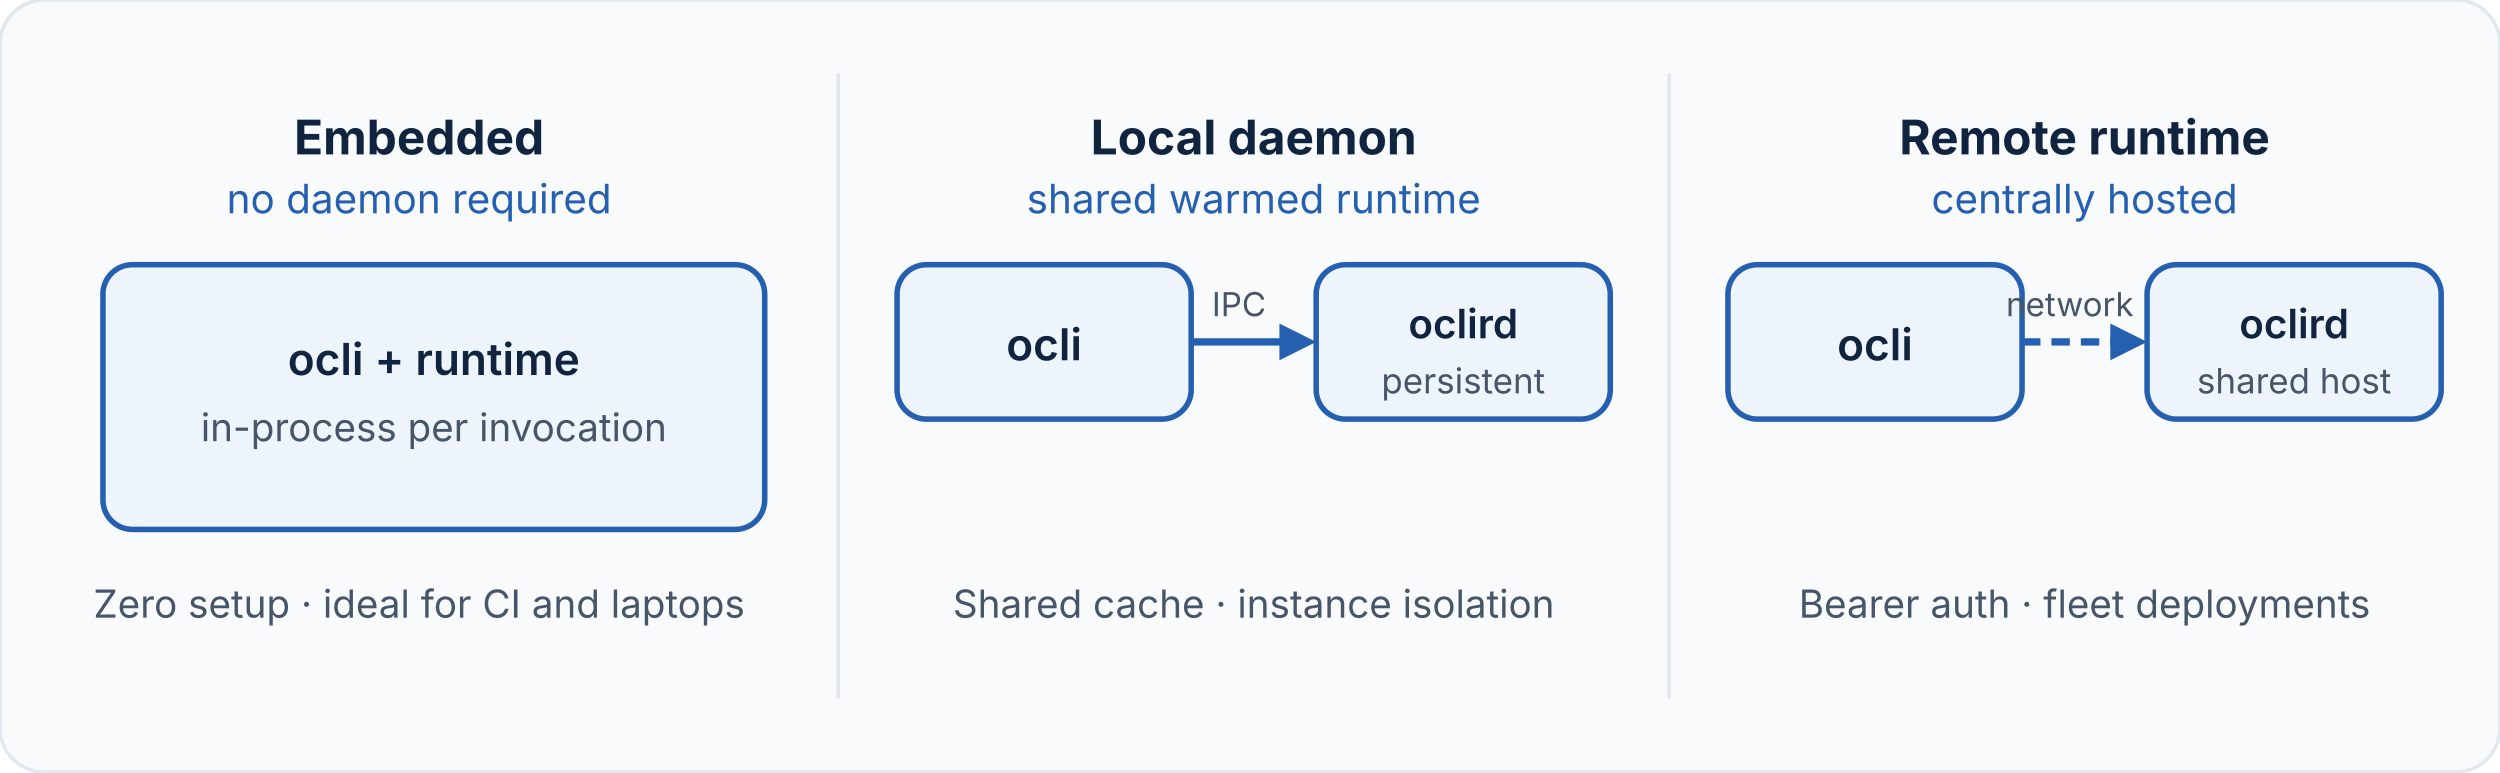
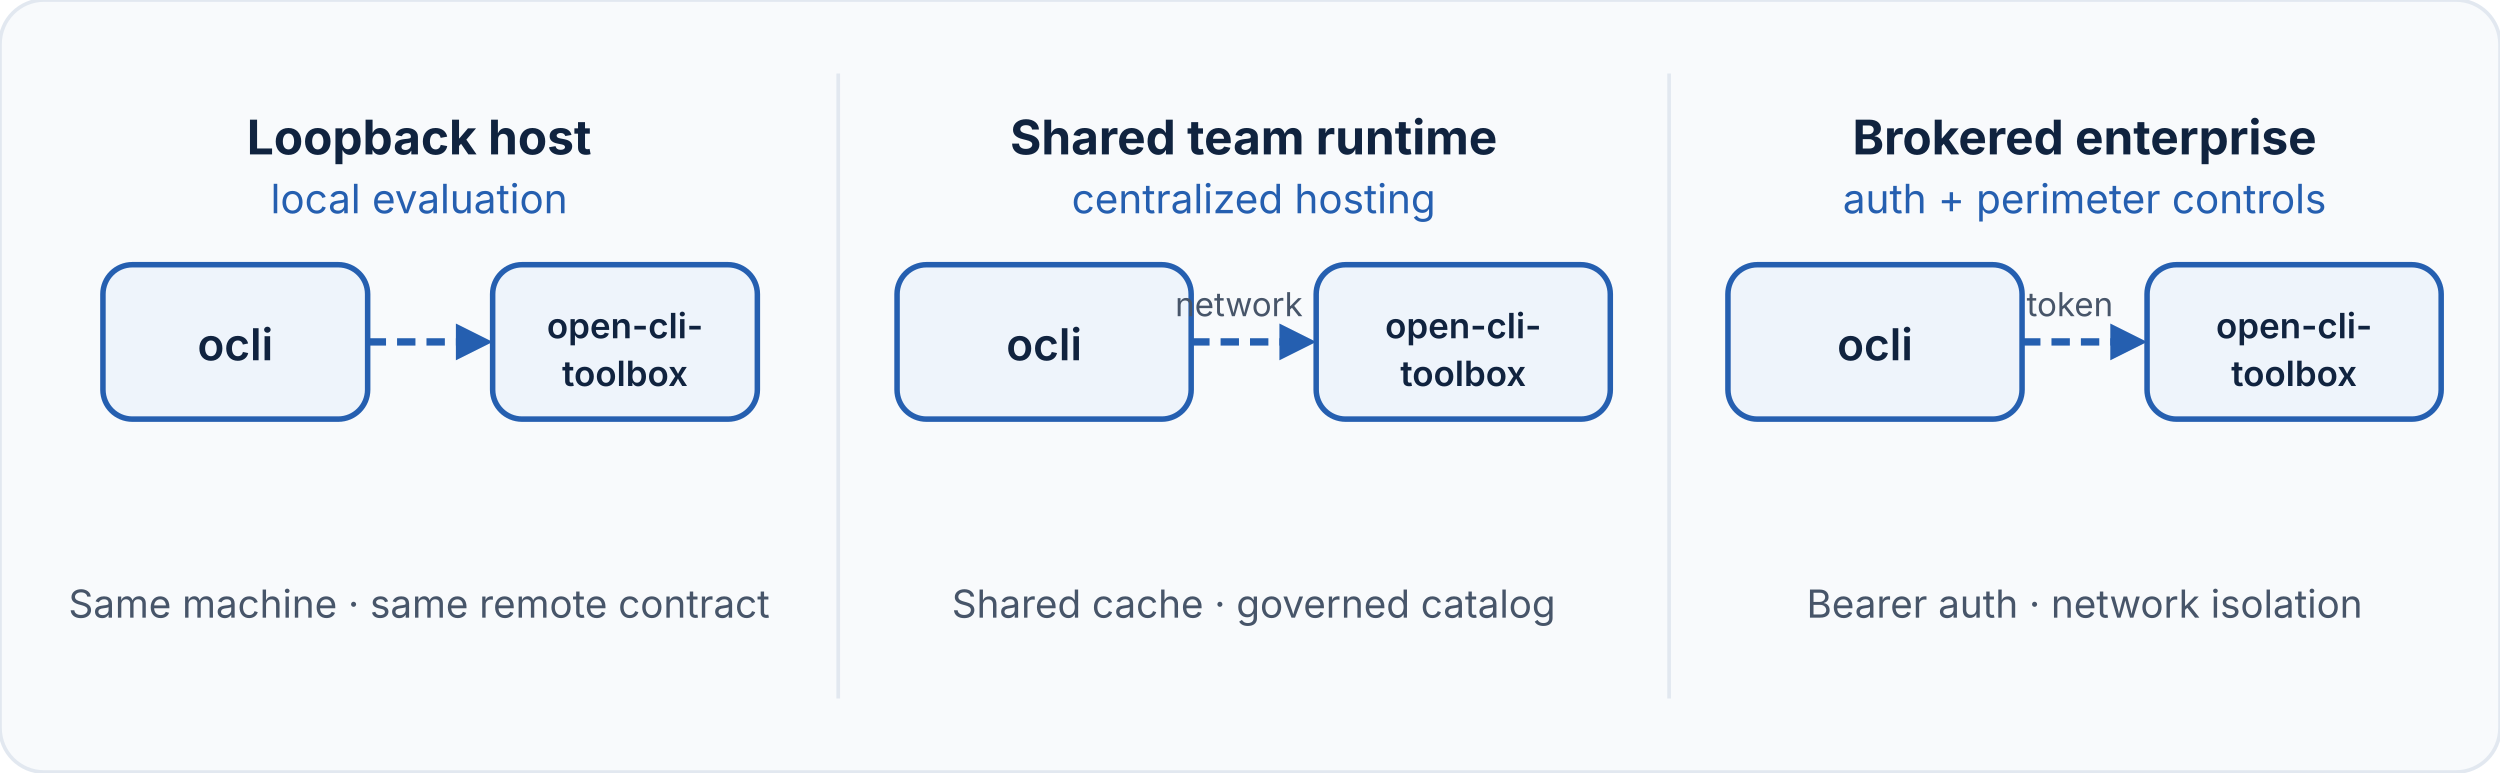
<svg xmlns="http://www.w3.org/2000/svg" width="680" height="210" viewBox="0 0 680 210" role="img" aria-label="Deployment modes diagram">
  <rect width="680" height="210" rx="12" fill="#f8fafc" stroke="#e2e8f0" stroke-width="1" />
  <line x1="228" y1="20" x2="228" y2="190" stroke="#e2e8f0" stroke-width="1" />
  <line x1="454" y1="20" x2="454" y2="190" stroke="#e2e8f0" stroke-width="1" />
-   <text x="114" y="42" text-anchor="middle" font-family="system-ui,-apple-system,sans-serif" font-size="13" font-weight="700" fill="#10233f">Embedded</text>
-   <text x="114" y="58" text-anchor="middle" font-family="system-ui,-apple-system,sans-serif" font-size="11" fill="#255fb0">no daemon required</text>
-   <rect x="28" y="72" width="180" height="72" rx="8" fill="#eef4fb" stroke="#255fb0" stroke-width="1.5" />
-   <text x="118" y="102" text-anchor="middle" font-family="system-ui,-apple-system,sans-serif" font-size="12" font-weight="600" fill="#10233f">ocli + runtime</text>
-   <text x="118" y="120" text-anchor="middle" font-family="system-ui,-apple-system,sans-serif" font-size="10.5" fill="#475569">in-process per invocation</text>
-   <text x="114" y="168" text-anchor="middle" font-family="system-ui,-apple-system,sans-serif" font-size="10.5" fill="#475569">Zero setup · ideal for CI and laptops</text>
-   <text x="341" y="42" text-anchor="middle" font-family="system-ui,-apple-system,sans-serif" font-size="13" font-weight="700" fill="#10233f">Local daemon</text>
-   <text x="341" y="58" text-anchor="middle" font-family="system-ui,-apple-system,sans-serif" font-size="11" fill="#255fb0">shared warmed runtime</text>
+   <text x="114" y="42" text-anchor="middle" font-family="system-ui,-apple-system,sans-serif" font-size="13" font-weight="700" fill="#10233f">Loopback host</text>
+   <text x="114" y="58" text-anchor="middle" font-family="system-ui,-apple-system,sans-serif" font-size="11" fill="#255fb0">local evaluation</text>
+   <rect x="28" y="72" width="72" height="42" rx="8" fill="#eef4fb" stroke="#255fb0" stroke-width="1.5" />
+   <text x="64" y="98" text-anchor="middle" font-family="system-ui,-apple-system,sans-serif" font-size="12" font-weight="600" fill="#10233f">ocli</text>
+   <line x1="100" y1="93" x2="126" y2="93" stroke="#255fb0" stroke-width="2" stroke-dasharray="5 3" />
+   <polygon points="124,88 134,93 124,98" fill="#255fb0" />
+   <rect x="134" y="72" width="72" height="42" rx="8" fill="#eef4fb" stroke="#255fb0" stroke-width="1.5" />
+   <text x="170" y="92" text-anchor="middle" font-family="system-ui,-apple-system,sans-serif" font-size="9.5" font-weight="600" fill="#10233f">open-cli-</text>
+   <text x="170" y="105" text-anchor="middle" font-family="system-ui,-apple-system,sans-serif" font-size="9.5" font-weight="600" fill="#10233f">toolbox</text>
+   <text x="114" y="168" text-anchor="middle" font-family="system-ui,-apple-system,sans-serif" font-size="10.5" fill="#475569">Same machine · same remote contract</text>
+   <text x="341" y="42" text-anchor="middle" font-family="system-ui,-apple-system,sans-serif" font-size="13" font-weight="700" fill="#10233f">Shared team runtime</text>
+   <text x="341" y="58" text-anchor="middle" font-family="system-ui,-apple-system,sans-serif" font-size="11" fill="#255fb0">centralized hosting</text>
  <rect x="244" y="72" width="80" height="42" rx="8" fill="#eef4fb" stroke="#255fb0" stroke-width="1.5" />
  <text x="284" y="98" text-anchor="middle" font-family="system-ui,-apple-system,sans-serif" font-size="12" font-weight="600" fill="#10233f">ocli</text>
-   <line x1="324" y1="93" x2="350" y2="93" stroke="#255fb0" stroke-width="2" />
+   <line x1="324" y1="93" x2="350" y2="93" stroke="#255fb0" stroke-width="2" stroke-dasharray="5 3" />
  <polygon points="348,88 358,93 348,98" fill="#255fb0" />
-   <text x="337" y="86" text-anchor="middle" font-family="system-ui,-apple-system,sans-serif" font-size="9" fill="#475569">IPC</text>
+   <text x="337" y="86" text-anchor="middle" font-family="system-ui,-apple-system,sans-serif" font-size="9" fill="#475569">network</text>
  <rect x="358" y="72" width="80" height="42" rx="8" fill="#eef4fb" stroke="#255fb0" stroke-width="1.5" />
-   <text x="398" y="92" text-anchor="middle" font-family="system-ui,-apple-system,sans-serif" font-size="11" font-weight="600" fill="#10233f">oclird</text>
-   <text x="398" y="107" text-anchor="middle" font-family="system-ui,-apple-system,sans-serif" font-size="9.5" fill="#475569">persistent</text>
-   <text x="341" y="168" text-anchor="middle" font-family="system-ui,-apple-system,sans-serif" font-size="10.5" fill="#475569">Shared cache · instance isolation</text>
-   <text x="567" y="42" text-anchor="middle" font-family="system-ui,-apple-system,sans-serif" font-size="13" font-weight="700" fill="#10233f">Remote runtime</text>
-   <text x="567" y="58" text-anchor="middle" font-family="system-ui,-apple-system,sans-serif" font-size="11" fill="#255fb0">centrally hosted</text>
+   <text x="398" y="92" text-anchor="middle" font-family="system-ui,-apple-system,sans-serif" font-size="9.5" font-weight="600" fill="#10233f">open-cli-</text>
+   <text x="398" y="105" text-anchor="middle" font-family="system-ui,-apple-system,sans-serif" font-size="9.5" font-weight="600" fill="#10233f">toolbox</text>
+   <text x="341" y="168" text-anchor="middle" font-family="system-ui,-apple-system,sans-serif" font-size="10.5" fill="#475569">Shared cache · governed catalog</text>
+   <text x="567" y="42" text-anchor="middle" font-family="system-ui,-apple-system,sans-serif" font-size="13" font-weight="700" fill="#10233f">Brokered enterprise</text>
+   <text x="567" y="58" text-anchor="middle" font-family="system-ui,-apple-system,sans-serif" font-size="11" fill="#255fb0">auth + perimeter controls</text>
  <rect x="470" y="72" width="80" height="42" rx="8" fill="#eef4fb" stroke="#255fb0" stroke-width="1.5" />
  <text x="510" y="98" text-anchor="middle" font-family="system-ui,-apple-system,sans-serif" font-size="12" font-weight="600" fill="#10233f">ocli</text>
  <line x1="550" y1="93" x2="576" y2="93" stroke="#255fb0" stroke-width="2" stroke-dasharray="5 3" />
  <polygon points="574,88 584,93 574,98" fill="#255fb0" />
-   <text x="563" y="86" text-anchor="middle" font-family="system-ui,-apple-system,sans-serif" font-size="9" fill="#475569">network</text>
+   <text x="563" y="86" text-anchor="middle" font-family="system-ui,-apple-system,sans-serif" font-size="9" fill="#475569">token</text>
  <rect x="584" y="72" width="80" height="42" rx="8" fill="#eef4fb" stroke="#255fb0" stroke-width="1.5" />
-   <text x="624" y="92" text-anchor="middle" font-family="system-ui,-apple-system,sans-serif" font-size="11" font-weight="600" fill="#10233f">oclird</text>
-   <text x="624" y="107" text-anchor="middle" font-family="system-ui,-apple-system,sans-serif" font-size="9.5" fill="#475569">shared host</text>
-   <text x="567" y="168" text-anchor="middle" font-family="system-ui,-apple-system,sans-serif" font-size="10.5" fill="#475569">Bearer auth · fleet deployments</text>
+   <text x="624" y="92" text-anchor="middle" font-family="system-ui,-apple-system,sans-serif" font-size="9.5" font-weight="600" fill="#10233f">open-cli-</text>
+   <text x="624" y="105" text-anchor="middle" font-family="system-ui,-apple-system,sans-serif" font-size="9.5" font-weight="600" fill="#10233f">toolbox</text>
+   <text x="567" y="168" text-anchor="middle" font-family="system-ui,-apple-system,sans-serif" font-size="10.5" fill="#475569">Bearer auth · network isolation</text>
</svg>
